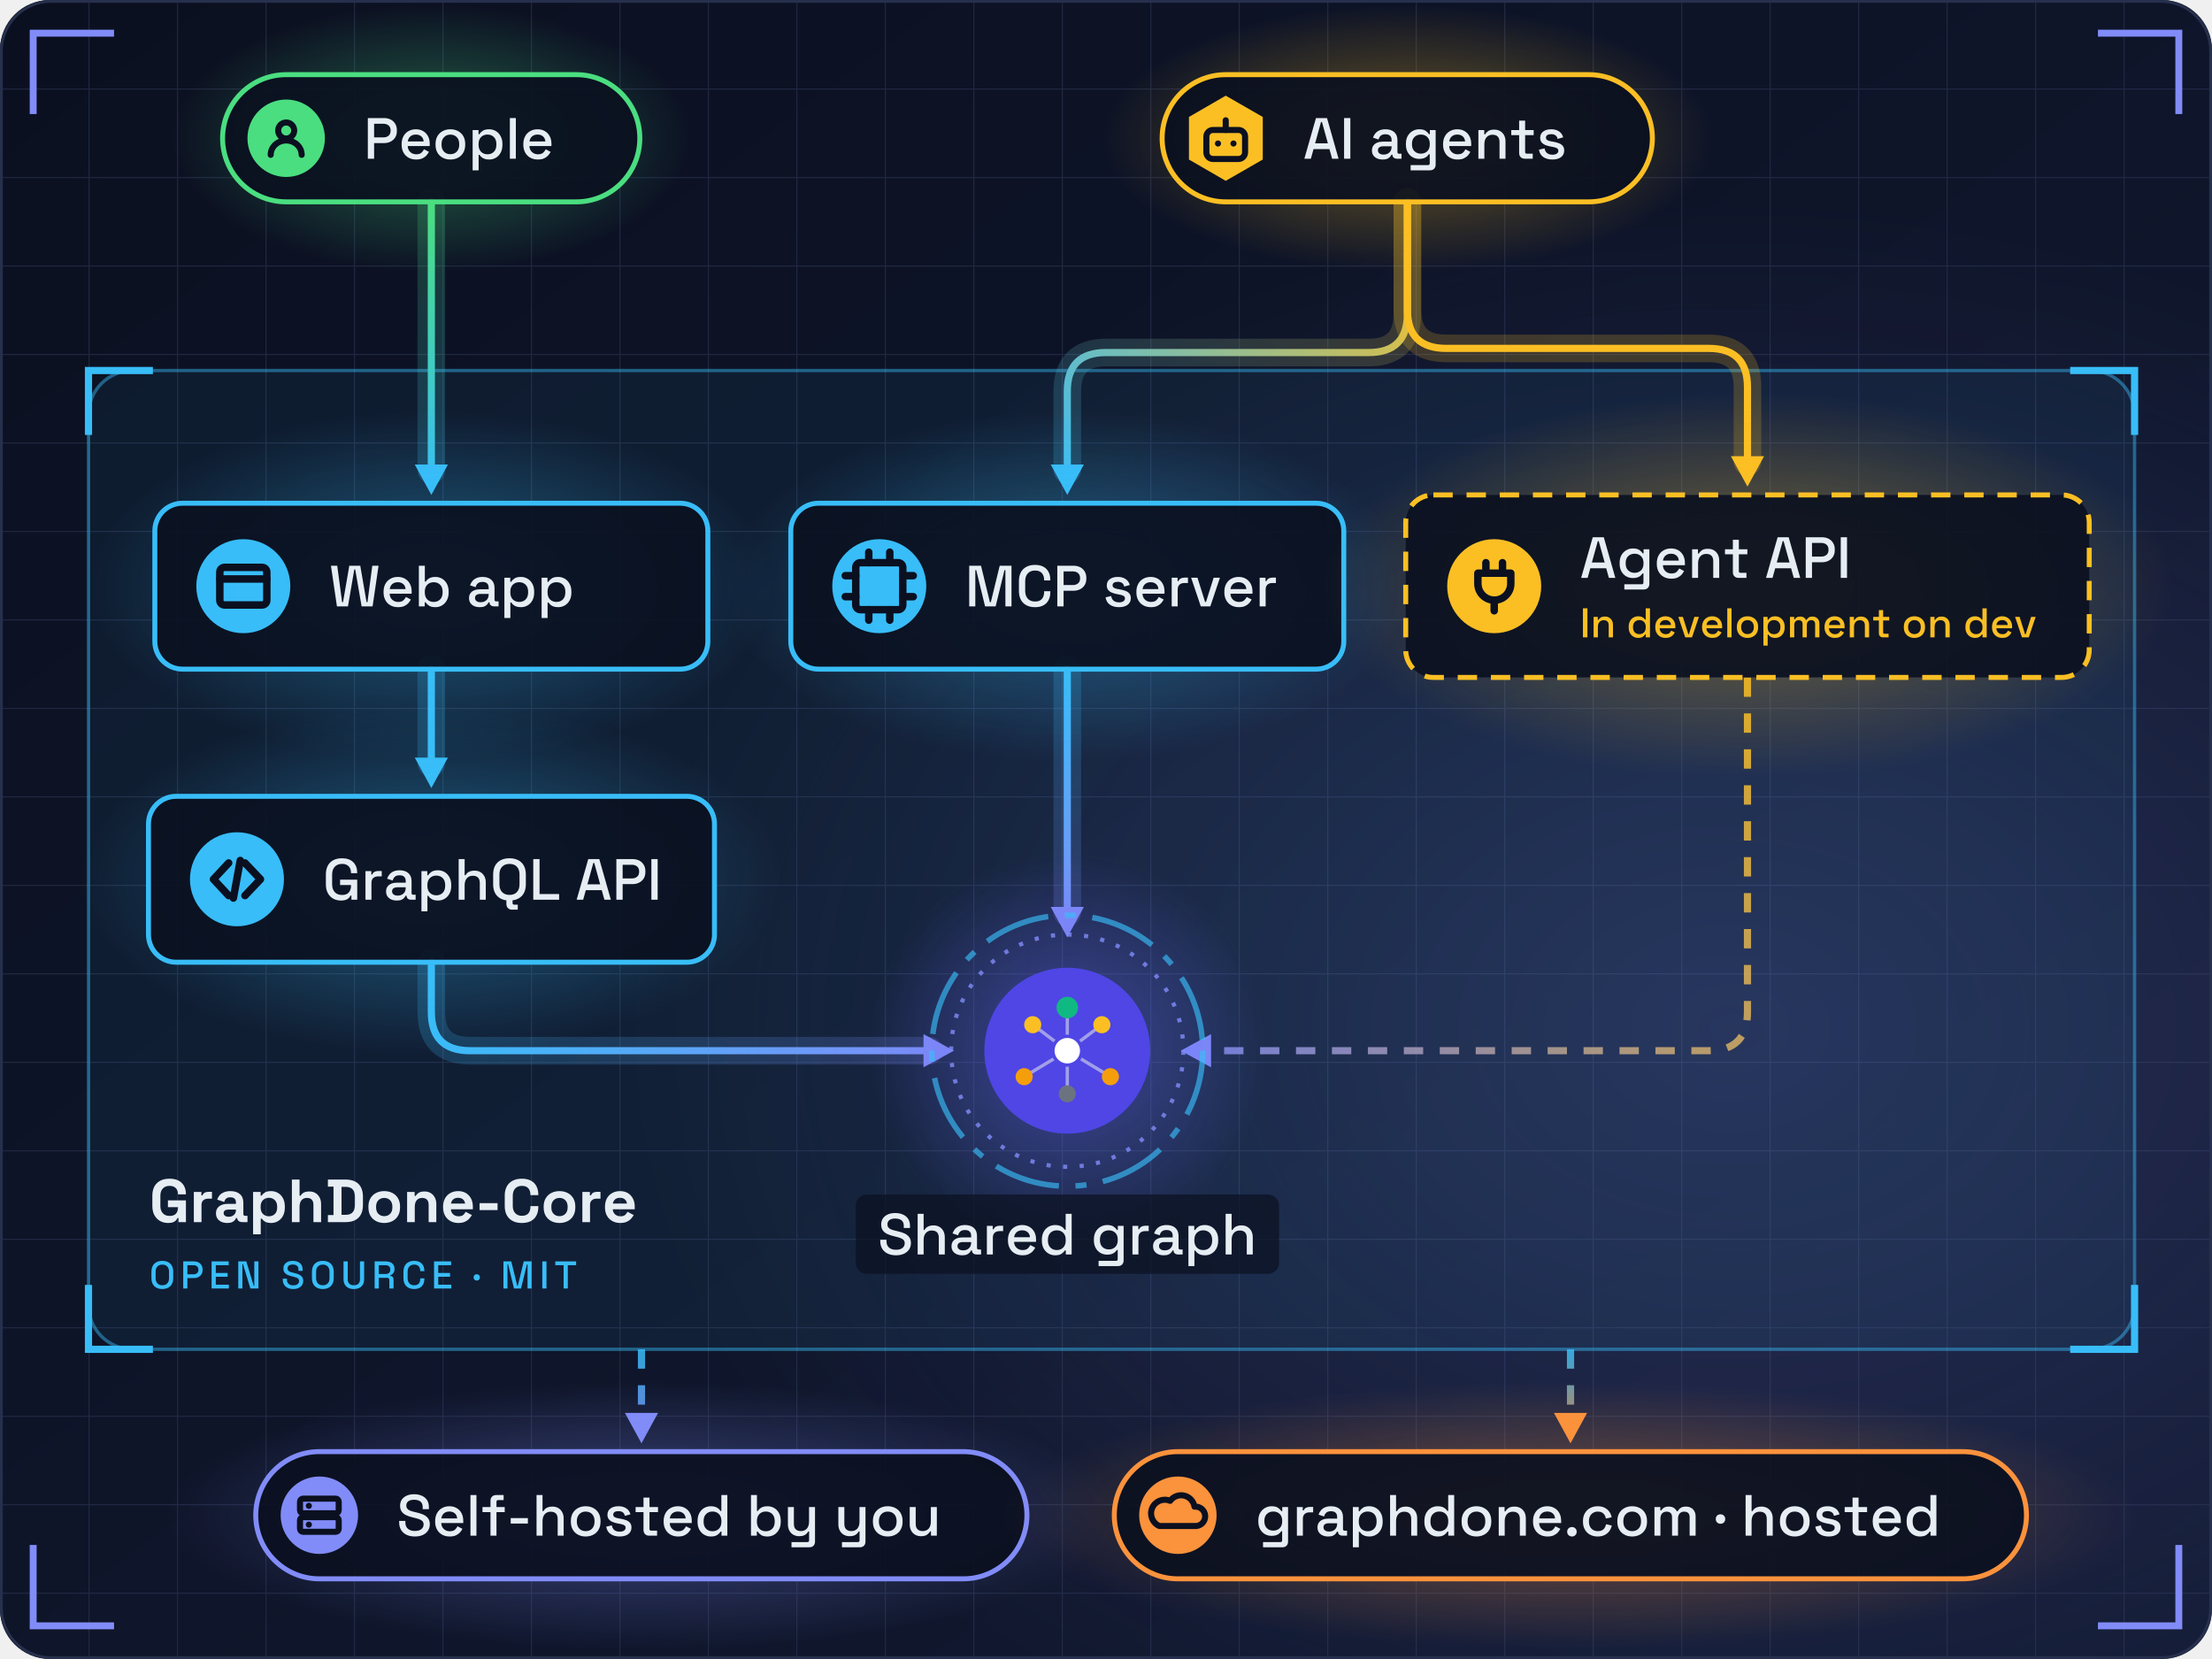
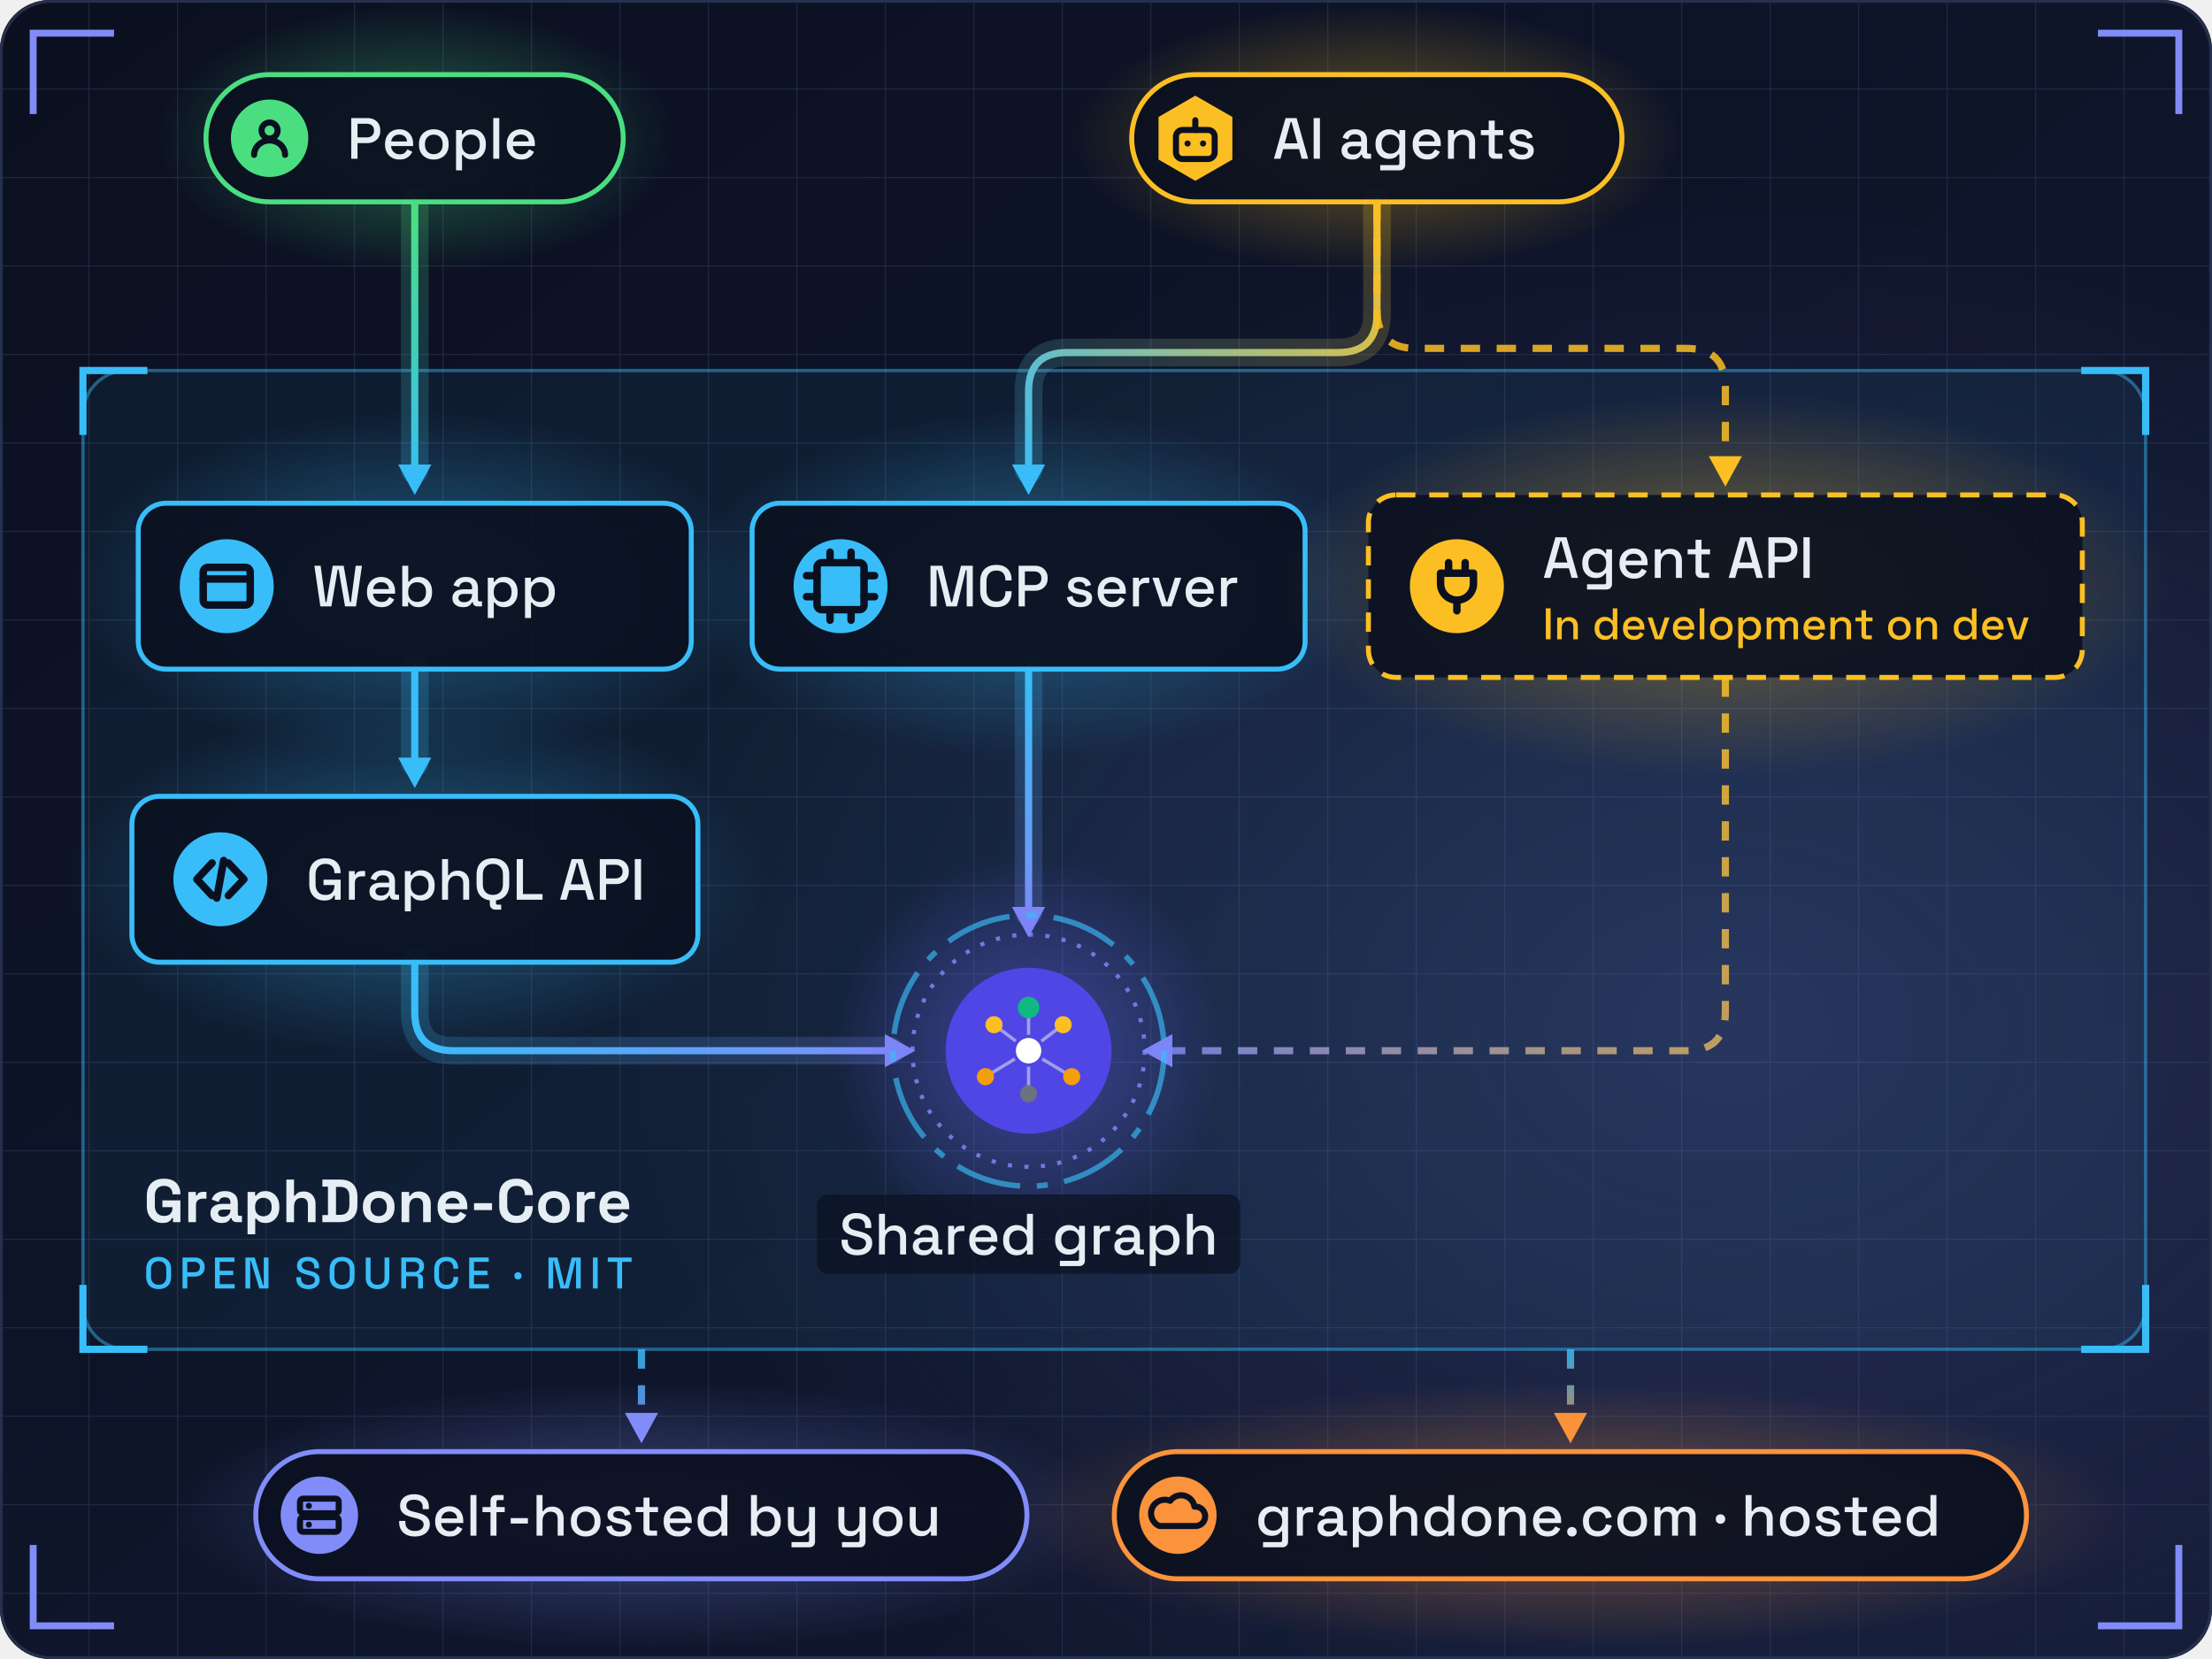
- <svg xmlns="http://www.w3.org/2000/svg" viewBox="0 0 800 600" width="800" height="600" role="img" aria-label="GraphDone system map: people use the web app, which reaches the shared graph through the GraphQL API; AI agents reach it directly through the MCP server and the agent API (in development). GraphDone-Core is open source (MIT), self-hosted by you or hosted at graphdone.com.">
+ <svg xmlns="http://www.w3.org/2000/svg" viewBox="0 0 800 600" width="800" height="600" role="img" aria-label="GraphDone system map: people reach the shared graph through the web app and the GraphQL API; AI agents reach it through the MCP server or the agent API (in development). GraphDone-Core is MIT, self-hosted or hosted at graphdone.com.">
  <style>.dgg{fill:none;stroke-width:10;stroke-linecap:round;stroke-linejoin:round;stroke-opacity:.2}.dgl{fill:none;stroke-width:2.6;stroke-linecap:round;stroke-linejoin:round}.dgd{stroke-dasharray:7 6;stroke-linecap:butt;stroke-opacity:.85}.dgp{fill:none;stroke:#c7d2fe;stroke-width:4.5;stroke-linecap:round;stroke-dasharray:.05 .95;opacity:0;animation:dgp 2.4s linear infinite}@keyframes dgp{0%{stroke-dashoffset:1;opacity:.9}100%{stroke-dashoffset:0;opacity:.9}}.dgh{opacity:.75;transform-box:fill-box;transform-origin:50% 50%;animation:dgh 6s ease-in-out infinite}@keyframes dgh{50%{opacity:1;transform:scale(1.08)}}.dgr1{fill:none;stroke:#818cf8;stroke-width:1.5;stroke-dasharray:1.5 4.5;stroke-opacity:.8;transform-box:fill-box;transform-origin:50% 50%;animation:dgr1 30s linear infinite}@keyframes dgr1{to{transform:rotate(90deg)}}.dgr2{fill:none;stroke:#38bdf8;stroke-width:2;stroke-dasharray:24 6 4 6;stroke-opacity:.65;transform-box:fill-box;transform-origin:50% 50%;animation:dgr2 30s linear infinite}@keyframes dgr2{to{transform:rotate(-120deg)}}.dgpl{fill:#0b1020;fill-opacity:.7}@media (prefers-reduced-motion:reduce){*{animation:none!important}}</style>
  <defs>
    <linearGradient id="bgg" x1="0" y1="0" x2="1" y2="1">
      <stop offset="0" stop-color="#0b1020" />
      <stop offset="1" stop-color="#121a33" />
    </linearGradient>
    <radialGradient id="glow" cx=".78" cy=".62" r=".5">
      <stop offset="0" stop-color="#818cf8" stop-opacity=".2" />
      <stop offset="1" stop-color="#818cf8" stop-opacity="0" />
    </radialGradient>
    <linearGradient id="gr" x1="0" y1="0" x2="1" y2="0">
      <stop offset="0" stop-color="#818cf8" />
      <stop offset="1" stop-color="#34d399" />
    </linearGradient>
    <pattern id="dots" width="32" height="32" patternUnits="userSpaceOnUse">
      <path d="M32 0H0V32" fill="none" stroke="#26304d" stroke-width=".8" />
    </pattern>
-     <linearGradient id="dgs1" gradientUnits="userSpaceOnUse" x1="156" y1="73" x2="156" y2="182">
+     <linearGradient id="dgs1" gradientUnits="userSpaceOnUse" x1="150" y1="73" x2="150" y2="182">
      <stop offset="0" stop-color="#4ade80" />
      <stop offset="1" stop-color="#38bdf8" />
    </linearGradient>
-     <linearGradient id="dgs2" gradientUnits="userSpaceOnUse" x1="509" y1="73" x2="386" y2="182">
+     <linearGradient id="dgs2" gradientUnits="userSpaceOnUse" x1="498" y1="73" x2="372" y2="182">
      <stop offset="0" stop-color="#fbbf24" />
      <stop offset="1" stop-color="#38bdf8" />
    </linearGradient>
-     <linearGradient id="dgs3" gradientUnits="userSpaceOnUse" x1="509" y1="73" x2="632" y2="179">
+     <linearGradient id="dgs3" gradientUnits="userSpaceOnUse" x1="498" y1="73" x2="624" y2="179">
      <stop offset="0" stop-color="#fbbf24" />
      <stop offset="1" stop-color="#fbbf24" />
    </linearGradient>
-     <linearGradient id="dgs4" gradientUnits="userSpaceOnUse" x1="156" y1="242" x2="156" y2="288">
+     <linearGradient id="dgs4" gradientUnits="userSpaceOnUse" x1="150" y1="242" x2="150" y2="288">
      <stop offset="0" stop-color="#38bdf8" />
      <stop offset="1" stop-color="#38bdf8" />
    </linearGradient>
-     <linearGradient id="dgs5" gradientUnits="userSpaceOnUse" x1="156" y1="348" x2="348" y2="380">
+     <linearGradient id="dgs5" gradientUnits="userSpaceOnUse" x1="150" y1="348" x2="334" y2="380">
      <stop offset="0" stop-color="#38bdf8" />
      <stop offset="1" stop-color="#818cf8" />
    </linearGradient>
-     <linearGradient id="dgs6" gradientUnits="userSpaceOnUse" x1="386" y1="242" x2="386" y2="342">
+     <linearGradient id="dgs6" gradientUnits="userSpaceOnUse" x1="372" y1="242" x2="372" y2="342">
      <stop offset="0" stop-color="#38bdf8" />
      <stop offset="1" stop-color="#818cf8" />
    </linearGradient>
-     <linearGradient id="dgs7" gradientUnits="userSpaceOnUse" x1="632" y1="245" x2="424" y2="380">
+     <linearGradient id="dgs7" gradientUnits="userSpaceOnUse" x1="624" y1="245" x2="410" y2="380">
      <stop offset="0" stop-color="#fbbf24" />
      <stop offset="1" stop-color="#818cf8" />
    </linearGradient>
    <linearGradient id="dgs8" gradientUnits="userSpaceOnUse" x1="232" y1="488" x2="232" y2="525">
      <stop offset="0" stop-color="#38bdf8" />
      <stop offset="1" stop-color="#818cf8" />
    </linearGradient>
    <linearGradient id="dgs9" gradientUnits="userSpaceOnUse" x1="568" y1="488" x2="568" y2="525">
      <stop offset="0" stop-color="#38bdf8" />
      <stop offset="1" stop-color="#fb923c" />
    </linearGradient>
    <radialGradient id="dgz10">
      <stop offset=".25" stop-color="#4ade80" stop-opacity=".5" />
      <stop offset="1" stop-color="#4ade80" stop-opacity="0" />
    </radialGradient>
    <radialGradient id="dgz11">
      <stop offset=".25" stop-color="#fbbf24" stop-opacity=".5" />
      <stop offset="1" stop-color="#fbbf24" stop-opacity="0" />
    </radialGradient>
    <radialGradient id="dgz12">
      <stop offset=".25" stop-color="#38bdf8" stop-opacity=".5" />
      <stop offset="1" stop-color="#38bdf8" stop-opacity="0" />
    </radialGradient>
    <radialGradient id="dgz13">
      <stop offset=".25" stop-color="#6366f1" stop-opacity=".5" />
      <stop offset="1" stop-color="#6366f1" stop-opacity="0" />
    </radialGradient>
    <radialGradient id="dgz14">
      <stop offset=".25" stop-color="#818cf8" stop-opacity=".5" />
      <stop offset="1" stop-color="#818cf8" stop-opacity="0" />
    </radialGradient>
    <radialGradient id="dgz15">
      <stop offset=".25" stop-color="#fb923c" stop-opacity=".5" />
      <stop offset="1" stop-color="#fb923c" stop-opacity="0" />
    </radialGradient>
    <path id="b101" d="M296 -14Q222 -14 166 18Q109 49 78 106Q46 164 46 242V254Q46 332 77 390Q108 447 164 478Q220 510 294 510Q367 510 421 478Q475 445 505 388Q535 330 535 254V211H174Q176 160 212 128Q248 96 300 96Q353 96 378 119Q403 142 416 170L519 116Q505 90 478 60Q452 29 408 8Q364 -14 296 -14ZM175 305H407Q403 348 372 374Q342 400 293 400Q242 400 212 374Q182 348 175 305Z" pathLength="1" />
    <path id="b104" d="M70 0V700H196V435H214Q222 451 239 467Q256 483 284 494Q313 504 357 504Q415 504 458 478Q502 451 526 404Q550 358 550 296V0H424V286Q424 342 396 370Q369 398 318 398Q260 398 228 360Q196 321 196 252V0Z" pathLength="1" />
    <path id="b110" d="M70 0V496H194V431H212Q224 457 257 480Q290 504 357 504Q415 504 458 478Q502 451 526 404Q550 358 550 296V0H424V286Q424 342 396 370Q369 398 318 398Q260 398 228 360Q196 321 196 252V0Z" pathLength="1" />
    <path id="b111" d="M306 -14Q232 -14 173 16Q114 46 80 103Q46 160 46 240V256Q46 336 80 393Q114 450 173 480Q232 510 306 510Q380 510 439 480Q498 450 532 393Q566 336 566 256V240Q566 160 532 103Q498 46 439 16Q380 -14 306 -14ZM306 98Q364 98 402 136Q440 173 440 243V253Q440 323 402 360Q365 398 306 398Q248 398 210 360Q172 323 172 253V243Q172 173 210 136Q248 98 306 98Z" pathLength="1" />
    <path id="b112" d="M70 -200V496H194V436H212Q229 465 265 488Q301 510 368 510Q428 510 479 480Q530 451 561 394Q592 337 592 256V240Q592 159 561 102Q530 45 479 16Q428 -14 368 -14Q323 -14 292 -4Q262 7 244 24Q225 40 214 57H196V-200ZM330 96Q389 96 428 134Q466 171 466 243V253Q466 325 427 362Q388 400 330 400Q272 400 233 362Q194 325 194 253V243Q194 171 233 134Q272 96 330 96Z" pathLength="1" />
    <path id="b114" d="M70 0V496H194V440H212Q223 470 248 484Q274 498 308 498H368V386H306Q258 386 227 360Q196 335 196 282V0Z" pathLength="1" />
    <path id="b45" d="M68 198V312H364V198Z" pathLength="1" />
    <path id="b67" d="M332 -14Q202 -14 126 58Q50 131 50 266V434Q50 569 126 642Q202 714 332 714Q461 714 532 644Q602 573 602 450V444H472V454Q472 516 438 556Q403 596 332 596Q262 596 222 553Q182 510 182 436V264Q182 191 222 148Q262 104 332 104Q403 104 438 144Q472 185 472 246V264H602V250Q602 127 532 56Q461 -14 332 -14Z" pathLength="1" />
    <path id="b68" d="M46 0V116H138V584H46V700H334Q475 700 548 628Q622 557 622 416V284Q622 143 548 72Q475 0 334 0ZM270 120H336Q416 120 453 162Q490 204 490 280V420Q490 497 453 538Q416 580 336 580H270Z" pathLength="1" />
    <path id="b71" d="M308 -14Q236 -14 178 18Q119 51 84 114Q50 176 50 266V434Q50 569 126 642Q202 714 332 714Q461 714 532 646Q602 577 602 460V456H472V464Q472 501 456 531Q441 561 410 578Q379 596 332 596Q262 596 222 553Q182 510 182 436V264Q182 191 222 146Q262 102 334 102Q406 102 439 140Q472 178 472 236V246H306V358H602V0H480V67H462Q455 50 440 31Q424 12 393 -1Q362 -14 308 -14Z" pathLength="1" />
    <path id="b97" d="M224 -14Q171 -14 129 4Q87 23 62 58Q38 94 38 145Q38 196 62 230Q87 265 130 282Q174 300 230 300H366V328Q366 363 344 386Q322 408 274 408Q227 408 204 386Q181 365 174 331L58 370Q70 408 96 440Q123 471 168 490Q212 510 276 510Q374 510 431 461Q488 412 488 319V134Q488 104 516 104H556V0H472Q435 0 411 18Q387 36 387 66V67H368Q364 55 350 36Q336 16 306 1Q276 -14 224 -14ZM246 88Q299 88 332 118Q366 147 366 196V206H239Q204 206 184 191Q164 176 164 149Q164 122 185 105Q206 88 246 88Z" pathLength="1" />
    <path id="m100" d="M280 -14Q219 -14 167 16Q115 46 83 103Q52 159 52 239V254Q52 333 83 390Q114 447 166 477Q218 507 280 507Q328 507 361 495Q393 483 414 464Q435 446 446 426H462V700H565V0H464V70H448Q429 38 391 12Q352 -14 280 -14ZM309 76Q376 76 420 119Q463 162 463 242V251Q463 330 420 373Q377 416 309 416Q243 416 199 373Q156 330 156 251V242Q156 162 199 119Q243 76 309 76Z" pathLength="1" />
    <path id="m101" d="M302 -14Q227 -14 171 18Q115 49 84 106Q52 164 52 240V252Q52 329 83 386Q114 444 170 475Q225 507 298 507Q369 507 423 475Q476 444 506 388Q536 332 536 257V218H157Q159 153 201 115Q242 76 304 76Q362 76 392 102Q421 128 437 162L522 118Q508 90 482 59Q455 28 412 7Q369 -14 302 -14ZM158 297H431Q427 353 391 384Q355 416 297 416Q239 416 202 384Q166 353 158 297Z" pathLength="1" />
    <path id="m102" d="M165 0V406H27V493H165V601Q165 646 192 673Q219 700 264 700H391V613H297Q268 613 268 583V493H410V406H268V0Z" pathLength="1" />
    <path id="m103" d="M52 244V259Q52 337 83 392Q115 447 167 477Q219 507 281 507Q353 507 392 480Q430 453 448 422H464V493H564V-101Q564 -146 538 -173Q511 -200 465 -200H133V-110H433Q462 -110 462 -80V77H446Q435 59 415 40Q395 21 362 9Q330 -3 281 -3Q219 -3 166 26Q114 56 83 111Q52 167 52 244ZM309 87Q376 87 420 129Q463 172 463 247V256Q463 333 420 374Q377 416 309 416Q243 416 199 374Q156 333 156 256V247Q156 172 199 129Q243 87 309 87Z" pathLength="1" />
    <path id="m104" d="M76 0V700H179V423H195Q205 442 223 460Q242 478 272 489Q303 501 350 501Q406 501 450 476Q493 451 518 405Q543 360 543 296V0H440V288Q440 352 408 383Q376 413 320 413Q256 413 218 371Q179 329 179 249V0Z" pathLength="1" />
    <path id="m108" d="M76 0V700H179V0Z" pathLength="1" />
    <path id="m109" d="M76 0V493H177V435H193Q207 461 238 481Q269 501 322 501Q377 501 411 478Q444 456 461 421H477Q494 455 527 478Q559 501 619 501Q667 501 704 481Q741 462 763 423Q785 385 785 328V0H682V320Q682 365 658 390Q633 414 588 414Q540 414 511 383Q482 352 482 294V0H379V320Q379 365 355 390Q330 414 285 414Q237 414 208 383Q179 352 179 294V0Z" pathLength="1" />
    <path id="m110" d="M76 0V493H177V419H193Q207 449 243 475Q279 501 350 501Q406 501 450 476Q493 451 518 406Q543 360 543 296V0H440V288Q440 352 408 383Q376 413 320 413Q256 413 218 371Q179 329 179 249V0Z" pathLength="1" />
    <path id="m111" d="M307 -14Q233 -14 176 17Q118 47 85 104Q52 161 52 239V254Q52 332 85 389Q118 445 176 476Q233 507 307 507Q381 507 439 476Q497 445 530 389Q563 332 563 254V239Q563 161 530 104Q497 47 439 17Q381 -14 307 -14ZM307 78Q375 78 417 121Q460 165 460 242V251Q460 328 418 371Q376 415 307 415Q240 415 198 371Q155 328 155 251V242Q155 165 198 121Q240 78 307 78Z" pathLength="1" />
    <path id="m112" d="M76 -200V493H177V422H193Q212 455 250 481Q289 507 361 507Q423 507 474 477Q526 447 557 390Q589 334 589 254V239Q589 159 558 103Q527 46 475 16Q423 -14 361 -14Q313 -14 280 -2Q247 10 227 29Q207 47 195 67H179V-200ZM331 76Q399 76 442 119Q485 162 485 242V251Q485 330 442 373Q398 416 331 416Q265 416 221 373Q178 330 178 251V242Q178 162 221 119Q265 76 331 76Z" pathLength="1" />
    <path id="m114" d="M76 0V493H177V435H193Q205 466 231 480Q258 495 297 495H356V402H293Q243 402 211 375Q179 347 179 290V0Z" pathLength="1" />
    <path id="m115" d="M278 -14Q184 -14 122 28Q60 70 46 155L142 178Q150 137 169 113Q188 89 217 79Q245 69 278 69Q327 69 354 88Q380 107 380 137Q380 167 355 181Q330 195 281 204L247 210Q197 219 156 236Q115 253 91 283Q67 313 67 360Q67 430 119 468Q171 507 257 507Q340 507 394 469Q447 432 463 368L367 341Q358 386 329 404Q300 423 257 423Q215 423 191 408Q167 392 167 364Q167 334 190 320Q214 306 254 299L289 293Q342 284 386 268Q430 252 455 222Q481 192 481 142Q481 68 426 27Q371 -14 278 -14Z" pathLength="1" />
    <path id="m116" d="M261 0Q216 0 189 27Q163 54 163 99V406H27V493H163V656H266V493H413V406H266V117Q266 87 294 87H397V0Z" pathLength="1" />
    <path id="m117" d="M265 -9Q209 -9 165 16Q121 41 96 87Q71 133 71 197V493H174V204Q174 140 206 110Q238 79 295 79Q358 79 397 121Q435 164 435 244V493H538V0H437V74H421Q407 44 371 18Q335 -9 265 -9Z" pathLength="1" />
    <path id="m118" d="M190 0 24 493H133L264 76H280L411 493H520L354 0Z" pathLength="1" />
    <path id="m121" d="M133 -200V-110H408Q436 -110 436 -80V72H420Q411 52 392 34Q374 15 343 3Q312 -9 265 -9Q209 -9 165 16Q121 41 96 87Q71 133 71 196V493H174V204Q174 140 206 110Q238 79 295 79Q358 79 397 121Q435 163 435 243V493H538V-101Q538 -146 512 -173Q485 -200 439 -200Z" pathLength="1" />
    <path id="m183" d="M102 205Q67 205 43 228Q20 251 20 287Q20 323 43 346Q67 368 102 368Q137 368 160 345Q183 322 183 287Q183 251 160 228Q137 205 102 205Z" pathLength="1" />
    <path id="m45" d="M74 209V303H370V209Z" pathLength="1" />
    <path id="m46" d="M138 -14Q103 -14 80 9Q56 32 56 68Q56 104 80 127Q103 149 138 149Q173 149 196 126Q220 103 220 68Q220 32 196 9Q173 -14 138 -14Z" pathLength="1" />
    <path id="m65" d="M21 0 221 700H411L610 0H499L453 165H179L133 0ZM206 265H426L324 633H308Z" pathLength="1" />
    <path id="m67" d="M333 -14Q205 -14 130 58Q55 131 55 268V432Q55 569 130 642Q205 714 333 714Q459 714 528 644Q596 574 596 453V447H489V456Q489 527 451 572Q412 617 333 617Q253 617 208 568Q163 520 163 434V266Q163 181 208 132Q253 83 333 83Q412 83 451 128Q489 174 489 244V261H596V247Q596 126 528 56Q459 -14 333 -14Z" pathLength="1" />
    <path id="m69" d="M73 0V700H514V602H181V401H486V303H181V98H519V0Z" pathLength="1" />
    <path id="m71" d="M316 -14Q241 -14 182 18Q123 51 89 114Q55 177 55 268V432Q55 569 130 642Q205 714 333 714Q459 714 527 646Q595 577 595 462V457H488V465Q488 508 471 543Q454 577 420 597Q386 617 333 617Q253 617 208 568Q163 520 163 434V266Q163 181 208 131Q253 82 334 82Q414 82 451 126Q488 170 488 240V253H300V346H595V0H495V71H479Q470 52 453 32Q435 12 402 -1Q370 -14 316 -14Z" pathLength="1" />
    <path id="m73" d="M73 0V700H181V0Z" pathLength="1" />
    <path id="m76" d="M73 0V700H181V98H518V0Z" pathLength="1" />
    <path id="m77" d="M73 0V700H276L429 72H445L598 700H801V0H696V624H680L528 0H346L194 624H178V0Z" pathLength="1" />
    <path id="m78" d="M73 0V700H281L471 72H487V700H594V0H386L196 629H180V0Z" pathLength="1" />
    <path id="m79" d="M336 -14Q207 -14 131 58Q55 131 55 268V432Q55 569 131 642Q207 714 336 714Q465 714 541 642Q618 569 618 432V268Q618 131 541 58Q465 -14 336 -14ZM336 83Q419 83 464 132Q509 180 509 264V436Q509 520 464 568Q419 617 336 617Q255 617 209 568Q163 520 163 436V264Q163 180 209 132Q255 83 336 83Z" pathLength="1" />
    <path id="m80" d="M73 0V700H351Q415 700 466 675Q516 649 544 602Q573 556 573 491V478Q573 413 544 366Q514 319 464 294Q414 269 351 269H181V0ZM181 367H340Q397 367 431 397Q465 427 465 479V489Q465 542 431 572Q397 602 340 602H181Z" pathLength="1" />
    <path id="m81" d="M336 -14Q207 -14 131 58Q55 131 55 268V432Q55 569 131 642Q207 714 336 714Q465 714 541 642Q618 569 618 432V268Q618 131 541 58Q465 -14 336 -14ZM336 83Q419 83 464 132Q509 180 509 264V436Q509 520 464 568Q419 617 336 617Q255 617 209 568Q163 520 163 436V264Q163 180 209 132Q255 83 336 83ZM379 -171Q336 -171 310 -144Q283 -118 283 -73V0H389V-55Q389 -85 417 -85H479V-171Z" pathLength="1" />
    <path id="m82" d="M73 0V700H367Q432 700 481 677Q531 655 558 613Q586 571 586 513V502Q586 436 554 397Q523 357 478 341V325Q516 323 539 299Q562 276 562 232V0H453V217Q453 244 439 260Q425 276 394 276H181V0ZM181 374H355Q413 374 445 403Q477 433 477 484V492Q477 543 446 572Q414 602 355 602H181Z" pathLength="1" />
    <path id="m83" d="M311 -14Q232 -14 171 14Q110 42 76 96Q41 151 41 229V254H148V229Q148 155 193 118Q237 81 311 81Q386 81 424 113Q462 144 462 194Q462 227 444 248Q426 269 393 281Q360 294 314 305L277 314Q210 330 161 353Q111 377 84 416Q57 455 57 516Q57 578 87 622Q118 666 172 690Q226 714 299 714Q372 714 429 689Q487 664 520 615Q553 566 553 492V456H446V492Q446 537 428 565Q409 593 376 606Q343 619 299 619Q235 619 199 593Q164 566 164 519Q164 487 180 467Q195 446 225 433Q255 420 300 410L337 401Q405 386 457 363Q509 339 539 299Q569 259 569 196Q569 133 537 86Q506 39 448 12Q390 -14 311 -14Z" pathLength="1" />
    <path id="m84" d="M240 0V602H25V700H563V602H348V0Z" pathLength="1" />
    <path id="m85" d="M335 -14Q252 -14 193 16Q133 46 101 102Q68 159 68 240V700H177V237Q177 163 218 123Q259 83 335 83Q411 83 452 123Q493 163 493 237V700H601V240Q601 159 569 102Q537 46 477 16Q417 -14 335 -14Z" pathLength="1" />
    <path id="m87" d="M136 0 33 700H141L225 73H241L349 700H538L646 73H662L745 700H853L750 0H561L451 636H435L326 0Z" pathLength="1" />
    <path id="m97" d="M229 -14Q176 -14 134 4Q93 22 68 57Q44 92 44 142Q44 193 68 226Q93 260 135 277Q178 294 232 294H382V326Q382 369 356 395Q330 421 276 421Q223 421 195 396Q167 371 158 331L62 362Q74 402 101 434Q127 467 171 487Q215 507 277 507Q373 507 428 458Q483 409 483 319V116Q483 86 511 86H553V0H476Q441 0 419 18Q397 36 397 67V70H382Q374 55 358 35Q342 15 311 0Q280 -14 229 -14ZM244 71Q306 71 344 107Q382 142 382 204V214H238Q197 214 172 197Q147 179 147 145Q147 111 173 91Q199 71 244 71Z" pathLength="1" />
    <path id="m98" d="M361 -14Q289 -14 250 12Q212 38 193 70H177V0H76V700H179V426H195Q207 446 227 464Q247 483 280 495Q313 507 361 507Q423 507 475 477Q527 447 558 390Q589 333 589 254V239Q589 159 557 103Q526 46 474 16Q423 -14 361 -14ZM331 76Q398 76 442 119Q485 162 485 242V251Q485 330 442 373Q399 416 331 416Q265 416 221 373Q178 330 178 251V242Q178 162 221 119Q265 76 331 76Z" pathLength="1" />
    <path id="m99" d="M305 -14Q234 -14 176 16Q119 46 86 103Q52 160 52 240V253Q52 333 86 389Q119 446 176 476Q234 507 305 507Q376 507 426 481Q476 455 506 412Q537 369 546 317L446 296Q441 329 425 356Q409 383 380 399Q351 415 307 415Q264 415 230 395Q195 376 175 339Q155 303 155 251V242Q155 190 175 153Q195 116 230 97Q264 78 307 78Q372 78 406 111Q440 145 449 197L549 174Q537 123 507 80Q476 37 426 12Q376 -14 305 -14Z" pathLength="1" />
  </defs>
  <rect width="800" height="600" rx="18" fill="url(#bgg)" />
  <rect width="800" height="600" rx="18" fill="url(#dots)" opacity=".7" />
  <rect width="800" height="600" rx="18" fill="url(#glow)" />
  <rect x=".5" y=".5" width="799" height="599" rx="18" fill="none" stroke="#26304d" />
  <path d="M12 40V12H40M760 12H788V40M788 560V588H760M40 588H12V560" fill="none" stroke="#818cf8" stroke-width="2.5" stroke-linecap="square" />
  <g class="mo">
-     <rect x="32" y="134" width="740" height="354" rx="16" fill="#38bdf8" fill-opacity=".06" stroke="#38bdf8" stroke-opacity=".45" stroke-width="1.2" />
-     <path d="M32 156V134H54M750 134H772V156M772 466V488H750M54 488H32V466" fill="none" stroke="#38bdf8" stroke-width="2.6" stroke-linecap="square" />
-     <g fill="#e6edf3" transform="translate(54 442) scale(.022 -.022)">
+     <rect x="30" y="134" width="746" height="354" rx="16" fill="#38bdf8" fill-opacity=".06" stroke="#38bdf8" stroke-opacity=".45" stroke-width="1.2" />
+     <path d="M30 156V134H52M754 134H776V156M776 466V488H754M52 488H30V466" fill="none" stroke="#38bdf8" stroke-width="2.6" stroke-linecap="square" />
+     <g fill="#e6edf3" transform="translate(52 442) scale(.022 -.022)">
      <use href="#b71" x="0" />
      <use href="#b114" x="662" />
      <use href="#b97" x="1058" />
      <use href="#b112" x="1636" />
      <use href="#b104" x="2274" />
      <use href="#b68" x="2890" />
      <use href="#b111" x="3556" />
      <use href="#b110" x="4168" />
      <use href="#b101" x="4784" />
      <use href="#b45" x="5361" />
      <use href="#b67" x="5793" />
      <use href="#b111" x="6437" />
      <use href="#b114" x="7049" />
      <use href="#b101" x="7445" />
    </g>
-     <g fill="#38bdf8" transform="translate(54 466) scale(.014 -.014)">
+     <g fill="#38bdf8" transform="translate(52 466) scale(.016 -.016)">
      <use href="#m79" x="0" />
      <use href="#m80" x="803" />
      <use href="#m69" x="1536" />
      <use href="#m78" x="2225" />
      <use href="#m83" x="3407" />
      <use href="#m79" x="4146" />
      <use href="#m85" x="4949" />
      <use href="#m82" x="5748" />
      <use href="#m67" x="6510" />
      <use href="#m69" x="7283" />
      <use href="#m183" x="8357" />
      <use href="#m77" x="9075" />
      <use href="#m73" x="10079" />
      <use href="#m84" x="10463" />
    </g>
-     <path d="M156 73L156 170" stroke="url(#dgs1)" class="dgg" />
-     <path d="M156 73L156 170" stroke="url(#dgs1)" class="dgl" />
-     <path d="M150 168L156 179L162 168z" fill="#38bdf8" />
-     <path d="M509 73L509 113.5Q509 127.5 495 127.5L400 127.5Q386 127.5 386 141.5L386 170" stroke="url(#dgs2)" class="dgg" />
-     <path d="M509 73L509 113.5Q509 127.5 495 127.5L400 127.5Q386 127.5 386 141.5L386 170" stroke="url(#dgs2)" class="dgl" />
-     <path d="M380 168L386 179L392 168z" fill="#38bdf8" />
-     <path d="M509 73L509 112Q509 126 523 126L618 126Q632 126 632 140L632 167" stroke="url(#dgs3)" class="dgg" />
-     <path d="M509 73L509 112Q509 126 523 126L618 126Q632 126 632 140L632 167" stroke="url(#dgs3)" class="dgl" />
-     <path d="M626 165L632 176L638 165z" fill="#fbbf24" />
-     <path d="M156 242L156 276" stroke="url(#dgs4)" class="dgg" />
-     <path d="M156 242L156 276" stroke="url(#dgs4)" class="dgl" />
-     <path d="M150 274L156 285L162 274z" fill="#38bdf8" />
-     <path d="M156 348L156 366Q156 380 170 380L336 380" stroke="url(#dgs5)" class="dgg" />
-     <path d="M156 348L156 366Q156 380 170 380L336 380" stroke="url(#dgs5)" class="dgl" />
-     <path d="M334 386L345 380L334 374z" fill="#818cf8" />
-     <path d="M386 242L386 330" stroke="url(#dgs6)" class="dgg" />
-     <path d="M386 242L386 330" stroke="url(#dgs6)" class="dgl" />
-     <path d="M380 328L386 339L392 328z" fill="#818cf8" />
-     <path d="M632 245L632 366Q632 380 618 380L436 380" stroke="url(#dgs7)" class="dgl dgd" />
-     <path d="M438 374L427 380L438 386z" fill="#818cf8" />
+     <path d="M150 73L150 170" stroke="url(#dgs1)" class="dgg" />
+     <path d="M150 73L150 170" stroke="url(#dgs1)" class="dgl" />
+     <path d="M144 168L150 179L156 168z" fill="#38bdf8" />
+     <path d="M498 73L498 113.5Q498 127.5 484 127.5L386 127.5Q372 127.5 372 141.5L372 170" stroke="url(#dgs2)" class="dgg" />
+     <path d="M498 73L498 113.5Q498 127.5 484 127.5L386 127.5Q372 127.5 372 141.5L372 170" stroke="url(#dgs2)" class="dgl" />
+     <path d="M366 168L372 179L378 168z" fill="#38bdf8" />
+     <path d="M498 73L498 112Q498 126 512 126L610 126Q624 126 624 140L624 167" stroke="url(#dgs3)" class="dgl dgd" />
+     <path d="M618 165L624 176L630 165z" fill="#fbbf24" />
+     <path d="M150 242L150 276" stroke="url(#dgs4)" class="dgg" />
+     <path d="M150 242L150 276" stroke="url(#dgs4)" class="dgl" />
+     <path d="M144 274L150 285L156 274z" fill="#38bdf8" />
+     <path d="M150 348L150 366Q150 380 164 380L322 380" stroke="url(#dgs5)" class="dgg" />
+     <path d="M150 348L150 366Q150 380 164 380L322 380" stroke="url(#dgs5)" class="dgl" />
+     <path d="M320 386L331 380L320 374z" fill="#818cf8" />
+     <path d="M372 242L372 330" stroke="url(#dgs6)" class="dgg" />
+     <path d="M372 242L372 330" stroke="url(#dgs6)" class="dgl" />
+     <path d="M366 328L372 339L378 328z" fill="#818cf8" />
+     <path d="M624 245L624 366Q624 380 610 380L422 380" stroke="url(#dgs7)" class="dgl dgd" />
+     <path d="M424 374L413 380L424 386z" fill="#818cf8" />
    <path d="M232 488L232 513" stroke="url(#dgs8)" class="dgl dgd" />
    <path d="M226 511L232 522L238 511z" fill="#818cf8" />
    <path d="M568 488L568 513" stroke="url(#dgs9)" class="dgl dgd" />
    <path d="M562 511L568 522L574 511z" fill="#fb923c" />
-     <path d="M156 73L156 170" pathLength="1" class="dgp" style="animation-delay:-0s" />
-     <path d="M509 73L509 113.5Q509 127.5 495 127.5L400 127.5Q386 127.5 386 141.5L386 170" pathLength="1" class="dgp" style="animation-delay:-.8s" />
-     <path d="M509 73L509 112Q509 126 523 126L618 126Q632 126 632 140L632 167" pathLength="1" class="dgp" style="animation-delay:-1.6s" />
-     <path d="M156 242L156 276" pathLength="1" class="dgp" style="animation-delay:-0s" />
-     <path d="M156 348L156 366Q156 380 170 380L336 380" pathLength="1" class="dgp" style="animation-delay:-.8s" />
-     <path d="M386 242L386 330" pathLength="1" class="dgp" style="animation-delay:-1.6s" />
-     <ellipse cx="156" cy="50" rx="93.6" ry="48.3" fill="url(#dgz10)" opacity=".6" />
-     <rect x="80.5" y="27" width="150.9" height="46" rx="23" fill="#0b1020" fill-opacity=".9" stroke="#4ade80" stroke-width="1.8" />
-     <circle cx="103.5" cy="50" r="14" fill="#4ade80" />
-     <circle cx="103.5" cy="47.2" r="2.9" fill="none" stroke="#0b1020" stroke-width="2.2" stroke-linecap="round" stroke-linejoin="round" />
-     <path d="M97.9 56a5.6 5.2 0 0 1 11.2 0" fill="none" stroke="#0b1020" stroke-width="2.2" stroke-linecap="round" stroke-linejoin="round" />
-     <g fill="#e6edf3" transform="translate(131.5 57.4) scale(.021 -.021)">
+     <path d="M150 73L150 170" pathLength="1" class="dgp" style="animation-delay:-0s" />
+     <path d="M498 73L498 113.5Q498 127.5 484 127.5L386 127.5Q372 127.5 372 141.5L372 170" pathLength="1" class="dgp" style="animation-delay:-.8s" />
+     <path d="M150 242L150 276" pathLength="1" class="dgp" style="animation-delay:-0s" />
+     <path d="M150 348L150 366Q150 380 164 380L322 380" pathLength="1" class="dgp" style="animation-delay:-.8s" />
+     <path d="M372 242L372 330" pathLength="1" class="dgp" style="animation-delay:-1.6s" />
+     <ellipse cx="150" cy="50" rx="93.6" ry="48.3" fill="url(#dgz10)" opacity=".6" />
+     <rect x="74.5" y="27" width="150.9" height="46" rx="23" fill="#0b1020" fill-opacity=".9" stroke="#4ade80" stroke-width="1.8" />
+     <circle cx="97.5" cy="50" r="14" fill="#4ade80" />
+     <circle cx="97.5" cy="47.2" r="2.9" fill="none" stroke="#0b1020" stroke-width="2.2" stroke-linecap="round" stroke-linejoin="round" />
+     <path d="M91.9 56a5.6 5.2 0 0 1 11.2 0" fill="none" stroke="#0b1020" stroke-width="2.2" stroke-linecap="round" stroke-linejoin="round" />
+     <g fill="#e6edf3" transform="translate(125.5 57.4) scale(.021 -.021)">
      <use href="#m80" x="0" />
      <use href="#m101" x="603" />
      <use href="#m111" x="1187" />
      <use href="#m112" x="1802" />
      <use href="#m108" x="2443" />
      <use href="#m101" x="2699" />
    </g>
-     <ellipse cx="509" cy="50" rx="110" ry="48.3" fill="url(#dgz11)" opacity=".6" />
-     <rect x="420.3" y="27" width="177.3" height="46" rx="23" fill="#0b1020" fill-opacity=".9" stroke="#fbbf24" stroke-width="1.8" />
-     <path d="M456.7 57.7l-13.4 7.7-13.3-7.7 0-15.4 13.3-7.7 13.4 7.7z" fill="#fbbf24" />
-     <rect x="436.3" y="47" width="14" height="10.5" rx="2.4" fill="none" stroke="#0b1020" stroke-width="2.2" stroke-linecap="round" stroke-linejoin="round" />
-     <path d="M443.3 47v-3.5M440.5 51.9h.01M446.1 51.9h.01" fill="none" stroke="#0b1020" stroke-width="2.2" stroke-linecap="round" stroke-linejoin="round" />
-     <g fill="#e6edf3" transform="translate(471.3 57.4) scale(.021 -.021)">
+     <ellipse cx="498" cy="50" rx="110" ry="48.3" fill="url(#dgz11)" opacity=".6" />
+     <rect x="409.3" y="27" width="177.3" height="46" rx="23" fill="#0b1020" fill-opacity=".9" stroke="#fbbf24" stroke-width="1.8" />
+     <path d="M445.7 57.7l-13.4 7.7-13.3-7.7 0-15.4 13.3-7.7 13.4 7.7z" fill="#fbbf24" />
+     <rect x="425.3" y="47" width="14" height="10.5" rx="2.4" fill="none" stroke="#0b1020" stroke-width="2.2" stroke-linecap="round" stroke-linejoin="round" />
+     <path d="M432.3 47v-3.5M429.5 51.9h.01M435.1 51.9h.01" fill="none" stroke="#0b1020" stroke-width="2.2" stroke-linecap="round" stroke-linejoin="round" />
+     <g fill="#e6edf3" transform="translate(460.3 57.4) scale(.021 -.021)">
      <use href="#m65" x="0" />
      <use href="#m73" x="632" />
      <use href="#m97" x="1141" />
      <use href="#m103" x="1718" />
      <use href="#m101" x="2358" />
      <use href="#m110" x="2942" />
      <use href="#m116" x="3557" />
      <use href="#m115" x="4015" />
    </g>
-     <ellipse cx="156" cy="212" rx="124" ry="63" fill="url(#dgz12)" opacity=".6" />
-     <rect x="56" y="182" width="200" height="60" rx="10" fill="#0b1020" fill-opacity=".9" stroke="#38bdf8" stroke-width="1.8" />
-     <circle cx="88" cy="212" r="17" fill="#38bdf8" />
-     <rect x="79.5" y="205.2" width="17" height="13.6" rx="1.7" fill="none" stroke="#0b1020" stroke-width="2.7" stroke-linecap="round" stroke-linejoin="round" />
-     <path d="M79.5 209.4h17" fill="none" stroke="#0b1020" stroke-width="2.7" stroke-linecap="round" stroke-linejoin="round" />
-     <g fill="#e6edf3" transform="translate(119 219.3) scale(.021 -.021)">
+     <ellipse cx="150" cy="212" rx="124" ry="63" fill="url(#dgz12)" opacity=".6" />
+     <rect x="50" y="182" width="200" height="60" rx="10" fill="#0b1020" fill-opacity=".9" stroke="#38bdf8" stroke-width="1.8" />
+     <circle cx="82" cy="212" r="17" fill="#38bdf8" />
+     <rect x="73.5" y="205.2" width="17" height="13.6" rx="1.7" fill="none" stroke="#0b1020" stroke-width="2.7" stroke-linecap="round" stroke-linejoin="round" />
+     <path d="M73.5 209.4h17" fill="none" stroke="#0b1020" stroke-width="2.7" stroke-linecap="round" stroke-linejoin="round" />
+     <g fill="#e6edf3" transform="translate(113 219.3) scale(.021 -.021)">
      <use href="#m87" x="0" />
      <use href="#m101" x="887" />
      <use href="#m98" x="1471" />
      <use href="#m97" x="2367" />
      <use href="#m112" x="2944" />
      <use href="#m112" x="3585" />
    </g>
-     <ellipse cx="386" cy="212" rx="124" ry="63" fill="url(#dgz12)" opacity=".6" />
-     <rect x="286" y="182" width="200" height="60" rx="10" fill="#0b1020" fill-opacity=".9" stroke="#38bdf8" stroke-width="1.8" />
-     <circle cx="318" cy="212" r="17" fill="#38bdf8" />
-     <rect x="309.5" y="203.5" width="17" height="17" rx="1.7" fill="none" stroke="#0b1020" stroke-width="2.7" stroke-linecap="round" stroke-linejoin="round" />
-     <path d="M314.2 203.5v-3.8M314.2 220.5v3.8M309.5 208.2h-3.8M326.5 208.2h3.8M321.8 203.5v-3.8M321.8 220.5v3.8M309.5 215.8h-3.8M326.5 215.8h3.8" fill="none" stroke="#0b1020" stroke-width="2.7" stroke-linecap="round" stroke-linejoin="round" />
-     <g fill="#e6edf3" transform="translate(349 219.3) scale(.021 -.021)">
+     <ellipse cx="372" cy="212" rx="124" ry="63" fill="url(#dgz12)" opacity=".6" />
+     <rect x="272" y="182" width="200" height="60" rx="10" fill="#0b1020" fill-opacity=".9" stroke="#38bdf8" stroke-width="1.8" />
+     <circle cx="304" cy="212" r="17" fill="#38bdf8" />
+     <rect x="295.5" y="203.5" width="17" height="17" rx="1.7" fill="none" stroke="#0b1020" stroke-width="2.7" stroke-linecap="round" stroke-linejoin="round" />
+     <path d="M300.2 203.5v-3.8M300.2 220.5v3.8M295.5 208.2h-3.8M312.5 208.2h3.8M307.8 203.5v-3.8M307.8 220.5v3.8M295.5 215.8h-3.8M312.5 215.8h3.8" fill="none" stroke="#0b1020" stroke-width="2.7" stroke-linecap="round" stroke-linejoin="round" />
+     <g fill="#e6edf3" transform="translate(335 219.3) scale(.021 -.021)">
      <use href="#m77" x="0" />
      <use href="#m67" x="874" />
      <use href="#m80" x="1517" />
      <use href="#m115" x="2375" />
      <use href="#m101" x="2900" />
      <use href="#m114" x="3484" />
      <use href="#m118" x="3871" />
      <use href="#m101" x="4415" />
      <use href="#m114" x="4999" />
    </g>
-     <ellipse cx="632" cy="212" rx="153.3" ry="69.3" fill="url(#dgz11)" opacity=".6" />
-     <rect x="508.4" y="179" width="247.2" height="66" rx="10" fill="#0b1020" fill-opacity=".9" stroke="#fbbf24" stroke-width="1.8" stroke-dasharray="7 5" />
-     <circle cx="540.4" cy="212" r="17" fill="#fbbf24" />
-     <path d="M537.4 203.5v3.8M543.4 203.5v3.8M534.5 207.3h11.9v3.8a5.9 5.9 0 0 1 -11.9 0zM540.4 217.1v3.8" fill="none" stroke="#0b1020" stroke-width="2.7" stroke-linecap="round" stroke-linejoin="round" />
-     <g fill="#e6edf3" transform="translate(571.4 209) scale(.021 -.021)">
+     <ellipse cx="624" cy="212" rx="160.1" ry="69.3" fill="url(#dgz11)" opacity=".6" />
+     <rect x="494.9" y="179" width="258.2" height="66" rx="10" fill="#0b1020" fill-opacity=".9" stroke="#fbbf24" stroke-width="1.8" stroke-dasharray="7 5" />
+     <circle cx="526.9" cy="212" r="17" fill="#fbbf24" />
+     <path d="M523.9 203.5v3.8M529.9 203.5v3.8M521 207.3h11.9v3.8a5.9 5.9 0 0 1 -11.9 0zM526.9 217.1v3.8" fill="none" stroke="#0b1020" stroke-width="2.7" stroke-linecap="round" stroke-linejoin="round" />
+     <g fill="#e6edf3" transform="translate(557.9 209) scale(.021 -.021)">
      <use href="#m65" x="0" />
      <use href="#m103" x="632" />
      <use href="#m101" x="1272" />
      <use href="#m110" x="1856" />
      <use href="#m116" x="2471" />
      <use href="#m65" x="3184" />
      <use href="#m80" x="3816" />
      <use href="#m73" x="4419" />
    </g>
-     <g fill="#fbbf24" transform="translate(571.4 230.5) scale(.015 -.015)">
+     <g fill="#fbbf24" transform="translate(557.9 231.2) scale(.016 -.016)">
      <use href="#m73" x="0" />
      <use href="#m110" x="254" />
      <use href="#m100" x="1124" />
      <use href="#m101" x="1765" />
      <use href="#m118" x="2349" />
      <use href="#m101" x="2893" />
      <use href="#m108" x="3477" />
      <use href="#m111" x="3733" />
      <use href="#m112" x="4348" />
      <use href="#m109" x="4989" />
      <use href="#m101" x="5846" />
      <use href="#m110" x="6430" />
      <use href="#m116" x="7045" />
      <use href="#m111" x="7758" />
      <use href="#m110" x="8373" />
      <use href="#m100" x="9243" />
      <use href="#m101" x="9884" />
      <use href="#m118" x="10468" />
    </g>
-     <ellipse cx="156" cy="318" rx="126.9" ry="63" fill="url(#dgz12)" opacity=".6" />
-     <rect x="53.7" y="288" width="204.7" height="60" rx="10" fill="#0b1020" fill-opacity=".9" stroke="#38bdf8" stroke-width="1.8" />
-     <circle cx="85.7" cy="318" r="17" fill="#38bdf8" />
-     <path d="M82.7 312.1L77.2 318L82.7 323.9M88.6 312.1L94.2 318L88.6 323.9M86.9 311.2L84.4 324.8" fill="none" stroke="#0b1020" stroke-width="2.7" stroke-linecap="round" stroke-linejoin="round" />
-     <g fill="#e6edf3" transform="translate(116.7 325.4) scale(.021 -.021)">
+     <ellipse cx="150" cy="318" rx="126.9" ry="63" fill="url(#dgz12)" opacity=".6" />
+     <rect x="47.7" y="288" width="204.7" height="60" rx="10" fill="#0b1020" fill-opacity=".9" stroke="#38bdf8" stroke-width="1.8" />
+     <circle cx="79.7" cy="318" r="17" fill="#38bdf8" />
+     <path d="M76.7 312.1L71.2 318L76.7 323.9M82.6 312.1L88.2 318L82.6 323.9M80.9 311.2L78.4 324.8" fill="none" stroke="#0b1020" stroke-width="2.7" stroke-linecap="round" stroke-linejoin="round" />
+     <g fill="#e6edf3" transform="translate(110.7 325.4) scale(.021 -.021)">
      <use href="#m71" x="0" />
      <use href="#m114" x="661" />
      <use href="#m97" x="1048" />
      <use href="#m112" x="1625" />
      <use href="#m104" x="2266" />
      <use href="#m81" x="2881" />
      <use href="#m76" x="3554" />
      <use href="#m65" x="4353" />
      <use href="#m80" x="4985" />
      <use href="#m73" x="5588" />
    </g>
-     <circle cx="386" cy="380" r="72" fill="url(#dgz13)" class="dgh" />
-     <circle cx="386" cy="380" r="42" pathLength="360" class="dgr1" />
-     <circle cx="386" cy="380" r="49" pathLength="120" class="dgr2" />
-     <circle cx="386" cy="380" r="30" fill="#4f46e5" />
-     <path d="M373.5 370.6L386 380M398.5 370.6L386 380M386 364.4L386 380M370.4 389.4L386 380M401.6 389.4L386 380M386 395.6L386 380" fill="none" stroke="#e5e7eb" stroke-opacity=".55" stroke-linecap="round" stroke-width="1.2" />
-     <circle cx="373.5" cy="370.6" r="3.1" fill="#fbbf24" />
-     <circle cx="398.5" cy="370.6" r="3.1" fill="#fbbf24" />
-     <circle cx="386" cy="364.4" r="3.9" fill="#10b981" />
-     <circle cx="370.4" cy="389.4" r="3.1" fill="#f59e0b" />
-     <circle cx="401.6" cy="389.4" r="3.1" fill="#f59e0b" />
-     <circle cx="386" cy="395.6" r="3.1" fill="#6b7280" />
-     <circle cx="386" cy="380" r="5.2" fill="#fff" stroke="#4f46e5" stroke-width="1.2" />
-     <rect x="309.5" y="432" width="153.1" height="28.7" rx="4" class="dgpl" />
-     <g fill="#e6edf3" transform="translate(317.5 453.7) scale(.021 -.021)">
+     <circle cx="372" cy="380" r="72" fill="url(#dgz13)" class="dgh" />
+     <circle cx="372" cy="380" r="42" pathLength="360" class="dgr1" />
+     <circle cx="372" cy="380" r="49" pathLength="120" class="dgr2" />
+     <circle cx="372" cy="380" r="30" fill="#4f46e5" />
+     <path d="M359.5 370.6L372 380M384.5 370.6L372 380M372 364.4L372 380M356.4 389.4L372 380M387.6 389.4L372 380M372 395.6L372 380" fill="none" stroke="#e5e7eb" stroke-opacity=".55" stroke-linecap="round" stroke-width="1.2" />
+     <circle cx="359.5" cy="370.6" r="3.1" fill="#fbbf24" />
+     <circle cx="384.5" cy="370.6" r="3.1" fill="#fbbf24" />
+     <circle cx="372" cy="364.4" r="3.9" fill="#10b981" />
+     <circle cx="356.4" cy="389.4" r="3.1" fill="#f59e0b" />
+     <circle cx="387.6" cy="389.4" r="3.1" fill="#f59e0b" />
+     <circle cx="372" cy="395.6" r="3.1" fill="#6b7280" />
+     <circle cx="372" cy="380" r="5.2" fill="#fff" stroke="#4f46e5" stroke-width="1.2" />
+     <rect x="295.5" y="432" width="153.1" height="28.7" rx="4" class="dgpl" />
+     <g fill="#e6edf3" transform="translate(303.5 453.7) scale(.021 -.021)">
      <use href="#m83" x="0" />
      <use href="#m104" x="609" />
      <use href="#m97" x="1224" />
      <use href="#m114" x="1801" />
      <use href="#m101" x="2188" />
      <use href="#m100" x="2772" />
      <use href="#m103" x="3668" />
      <use href="#m114" x="4308" />
      <use href="#m97" x="4695" />
      <use href="#m112" x="5272" />
      <use href="#m104" x="5913" />
    </g>
    <ellipse cx="232" cy="548" rx="172.9" ry="48.3" fill="url(#dgz14)" opacity=".6" />
    <rect x="92.5" y="525" width="278.9" height="46" rx="23" fill="#0b1020" fill-opacity=".9" stroke="#818cf8" stroke-width="1.8" />
    <circle cx="115.5" cy="548" r="14" fill="#818cf8" />
    <rect x="108.5" y="542" width="14" height="5.3" rx="1.1" fill="none" stroke="#0b1020" stroke-width="2.2" stroke-linecap="round" stroke-linejoin="round" />
    <path d="M111.7 544.6h.01" fill="none" stroke="#0b1020" stroke-width="2.2" stroke-linecap="round" stroke-linejoin="round" />
    <rect x="108.5" y="548.7" width="14" height="5.3" rx="1.1" fill="none" stroke="#0b1020" stroke-width="2.2" stroke-linecap="round" stroke-linejoin="round" />
    <path d="M111.7 551.4h.01" fill="none" stroke="#0b1020" stroke-width="2.2" stroke-linecap="round" stroke-linejoin="round" />
    <g fill="#e6edf3" transform="translate(143.5 555.4) scale(.021 -.021)">
      <use href="#m83" x="0" />
      <use href="#m101" x="609" />
      <use href="#m108" x="1193" />
      <use href="#m102" x="1449" />
      <use href="#m45" x="1888" />
      <use href="#m104" x="2331" />
      <use href="#m111" x="2946" />
      <use href="#m115" x="3561" />
      <use href="#m116" x="4086" />
      <use href="#m101" x="4544" />
      <use href="#m100" x="5128" />
      <use href="#m98" x="6024" />
      <use href="#m121" x="6665" />
      <use href="#m121" x="7534" />
      <use href="#m111" x="8148" />
      <use href="#m117" x="8763" />
    </g>
    <ellipse cx="568" cy="548" rx="204.6" ry="48.3" fill="url(#dgz15)" opacity=".6" />
    <rect x="403" y="525" width="329.9" height="46" rx="23" fill="#0b1020" fill-opacity=".9" stroke="#fb923c" stroke-width="1.8" />
    <circle cx="426" cy="548" r="14" fill="#fb923c" />
    <path d="M419.4 551.9h13.3a3.5 3.5 0 0 0 -.7-7a4.9 4.9 0 0 0 -8.8-2.1a3.5 3.5 0 0 0 -3.9 9.1z" fill="none" stroke="#0b1020" stroke-width="2.2" stroke-linecap="round" stroke-linejoin="round" />
    <g fill="#e6edf3" transform="translate(454 555.4) scale(.021 -.021)">
      <use href="#m103" x="0" />
      <use href="#m114" x="640" />
      <use href="#m97" x="1027" />
      <use href="#m112" x="1604" />
      <use href="#m104" x="2245" />
      <use href="#m100" x="2860" />
      <use href="#m111" x="3501" />
      <use href="#m110" x="4116" />
      <use href="#m101" x="4731" />
      <use href="#m46" x="5315" />
      <use href="#m99" x="5591" />
      <use href="#m111" x="6183" />
      <use href="#m109" x="6798" />
      <use href="#m183" x="7910" />
      <use href="#m104" x="8368" />
      <use href="#m111" x="8983" />
      <use href="#m115" x="9598" />
      <use href="#m116" x="10123" />
      <use href="#m101" x="10581" />
      <use href="#m100" x="11165" />
    </g>
  </g>
</svg>
